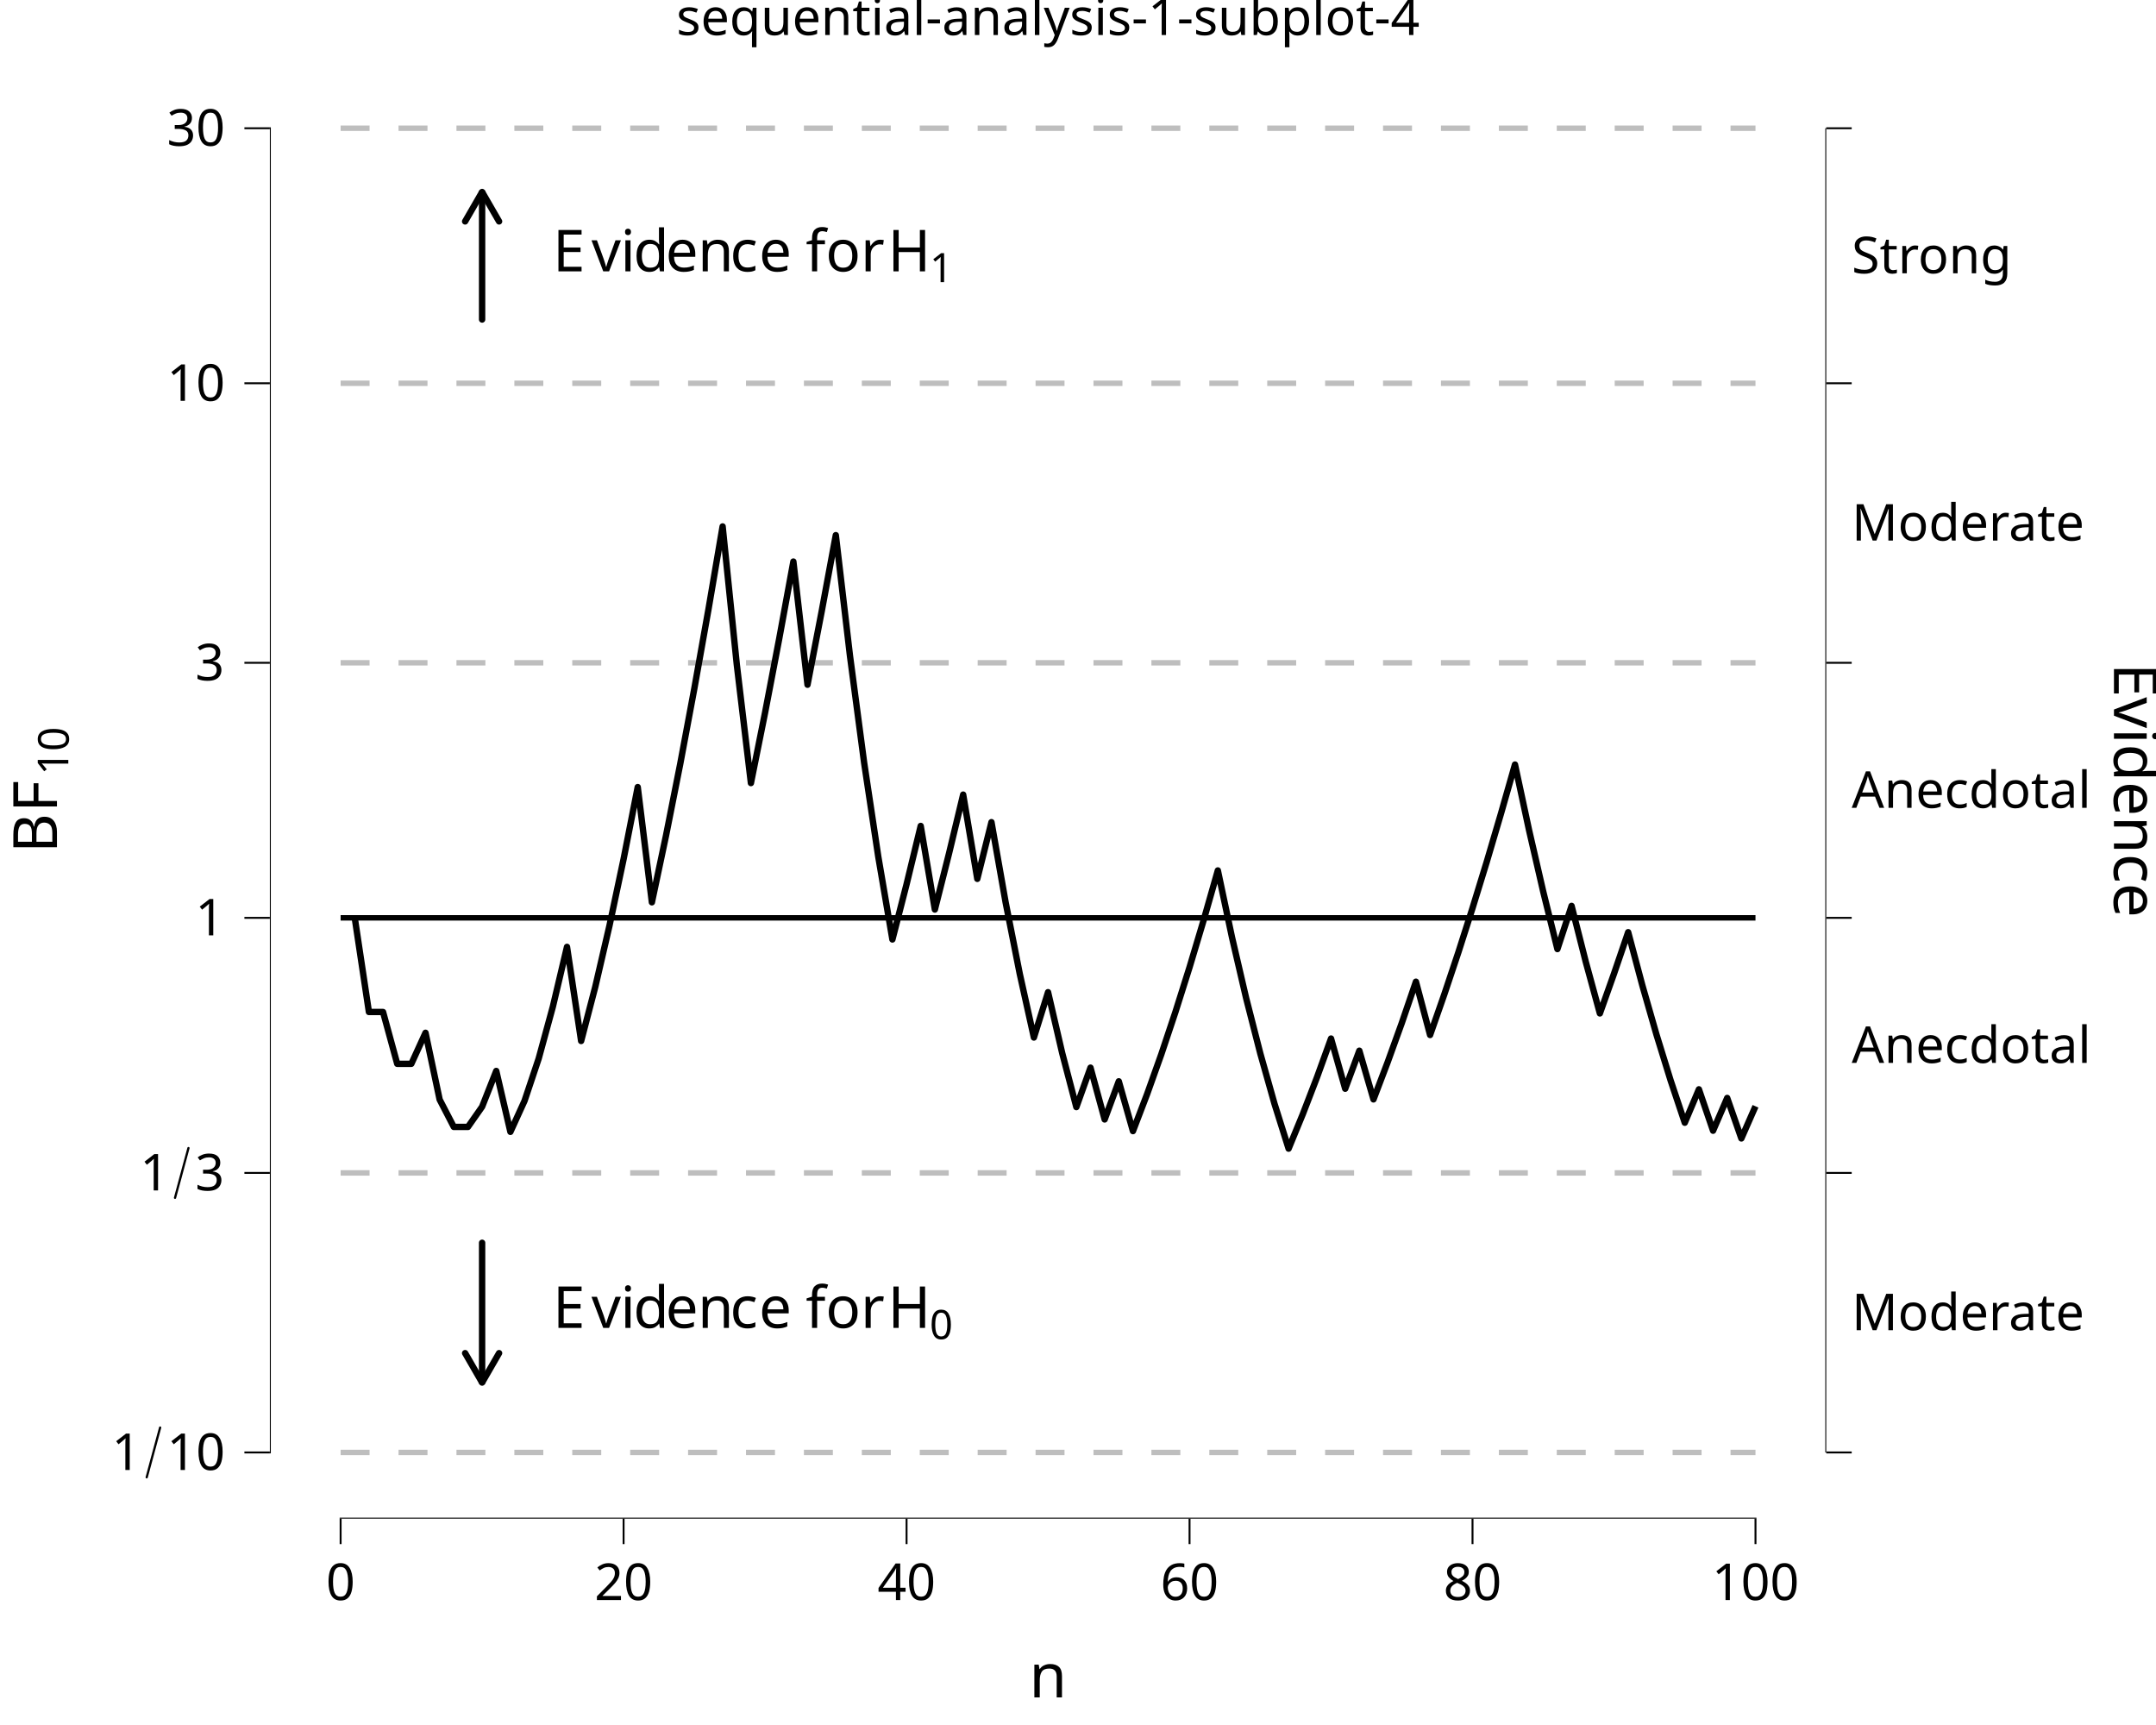
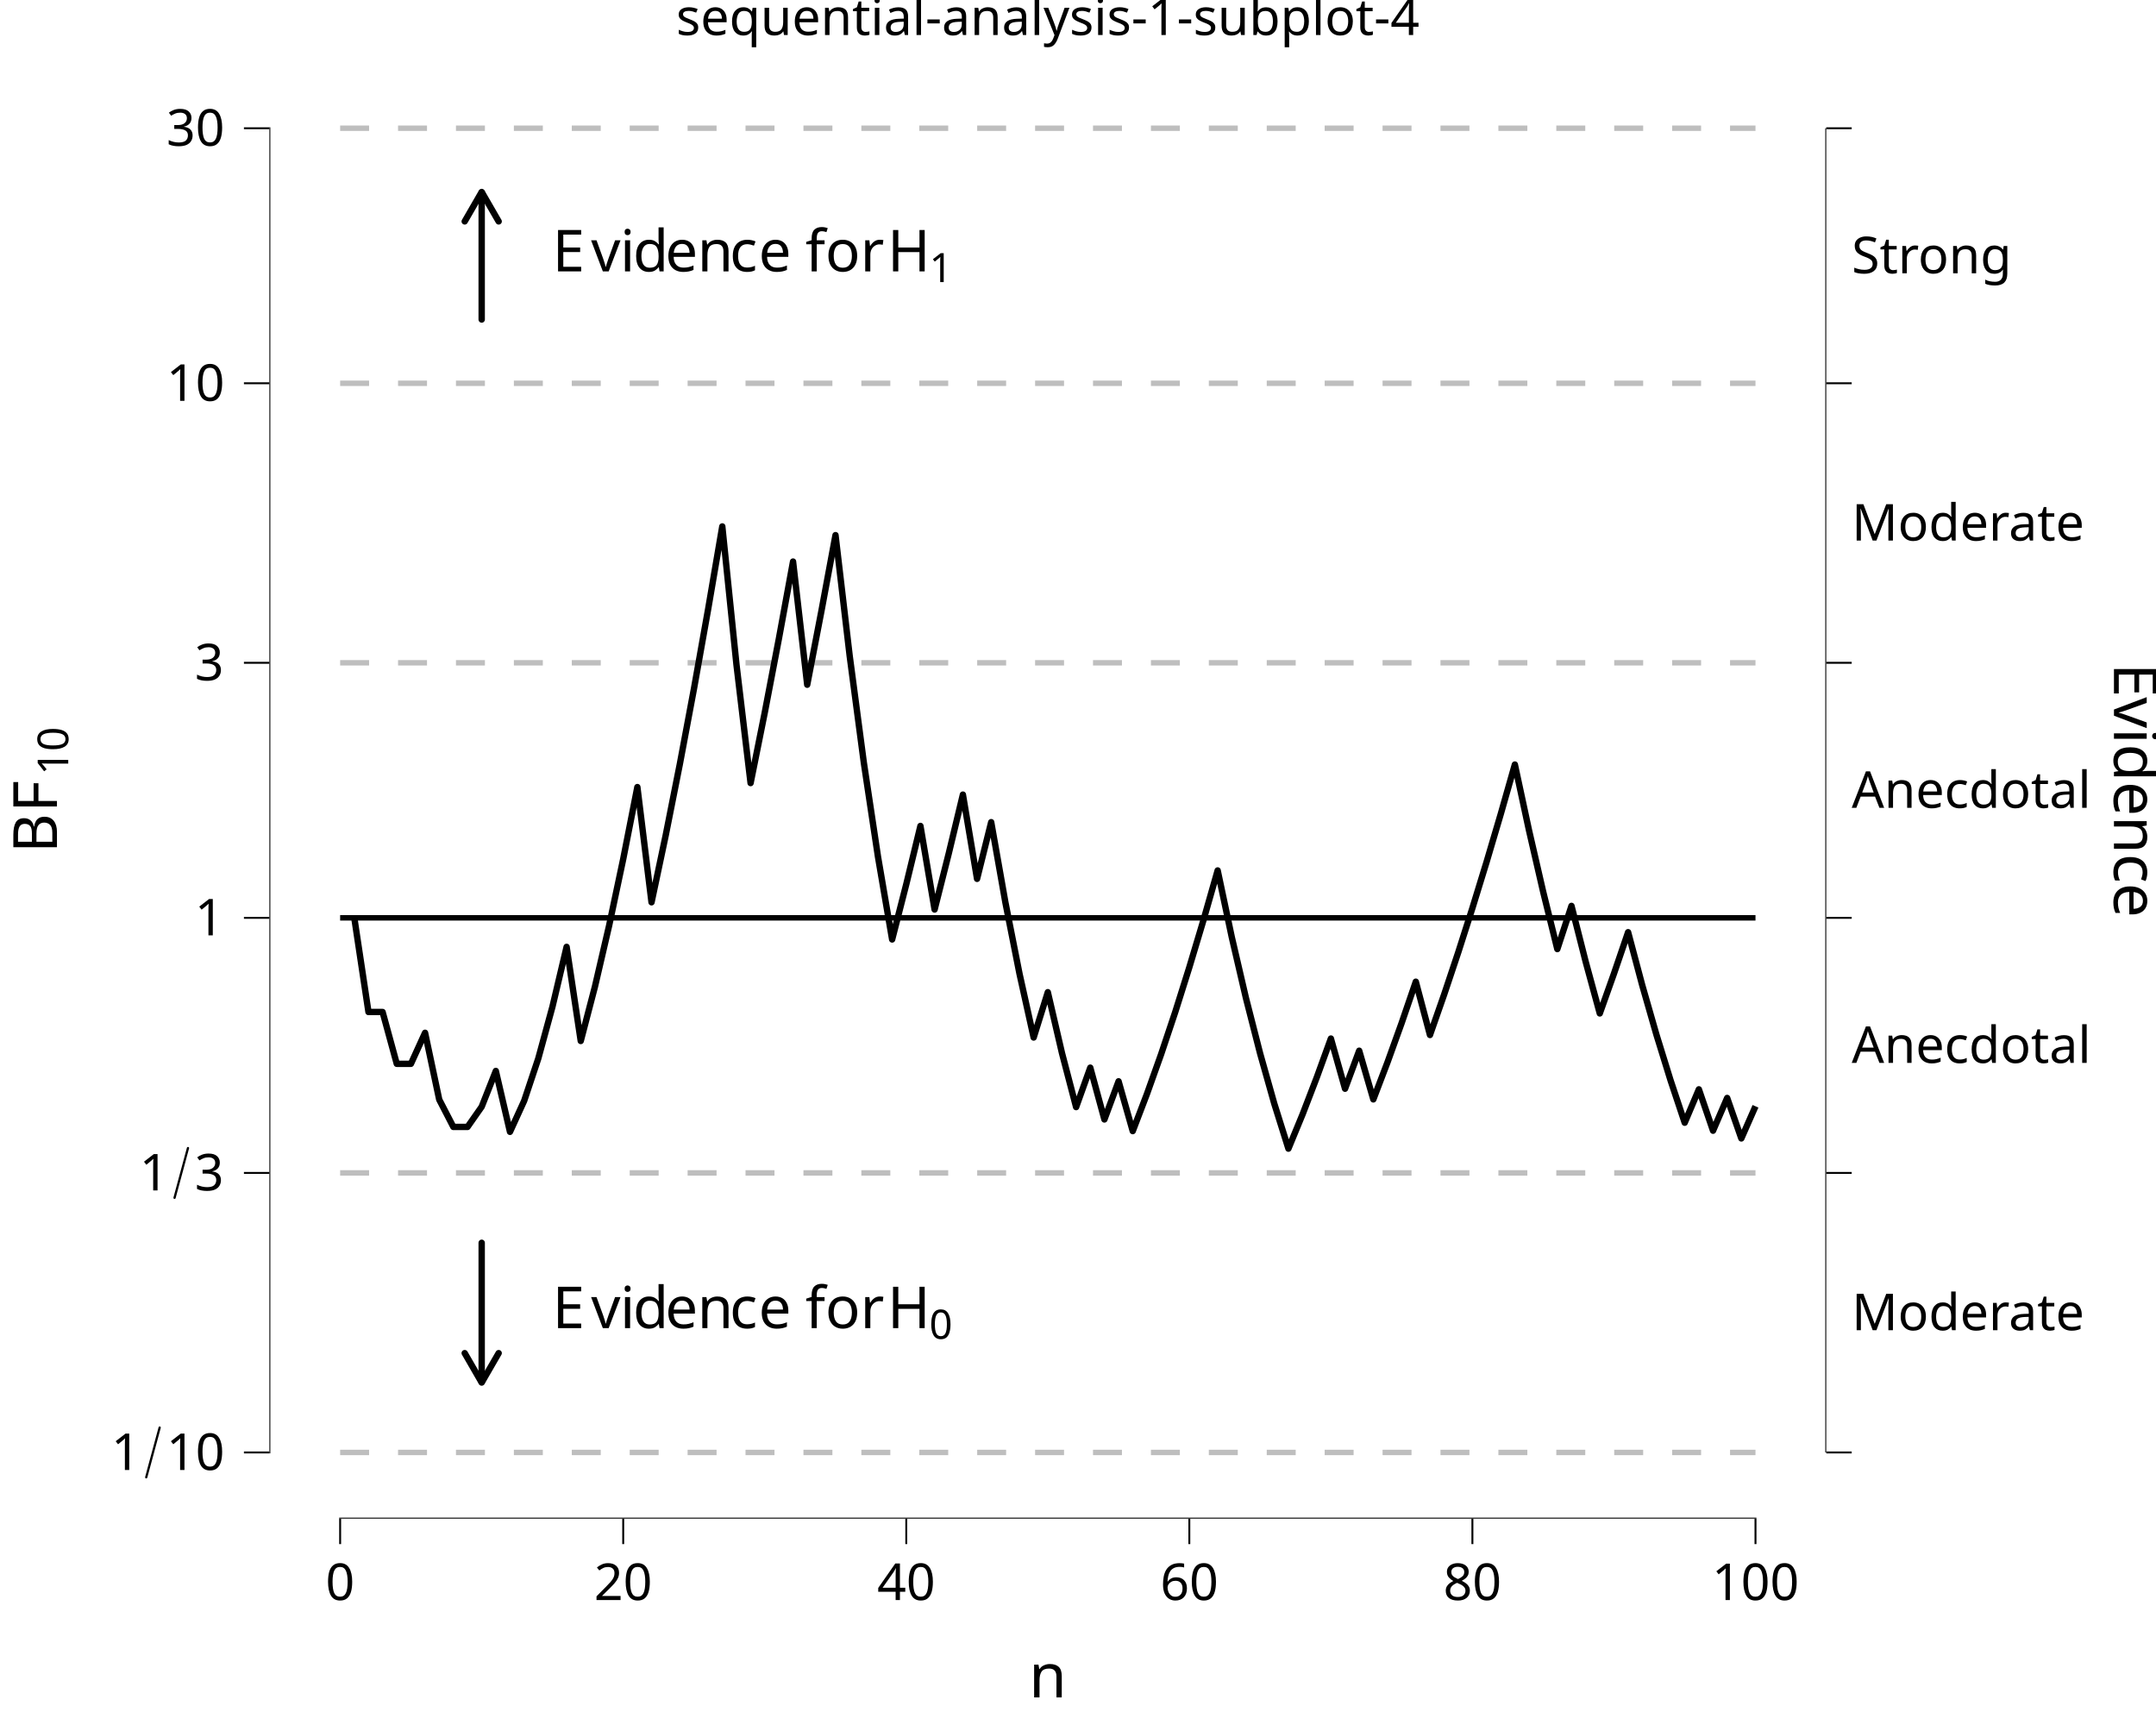
<svg xmlns="http://www.w3.org/2000/svg" class="svglite" data-engine-version="2.0" width="720.00pt" height="576.00pt" viewBox="0 0 720.00 576.00">
  <defs>
    <style type="text/css">
    .svglite line, .svglite polyline, .svglite polygon, .svglite path, .svglite rect, .svglite circle {
      fill: none;
      stroke: #000000;
      stroke-linecap: round;
      stroke-linejoin: round;
      stroke-miterlimit: 10.00;
    }
  </style>
  </defs>
  <rect width="100%" height="100%" style="stroke: none; fill: #FFFFFF;" />
  <defs>
    <clipPath id="cpMC4wMHw3MjAuMDB8MC4wMHw1NzYuMDA=">
      <rect x="0.00" y="0.00" width="720.00" height="576.00" />
    </clipPath>
  </defs>
  <g clip-path="url(#cpMC4wMHw3MjAuMDB8MC4wMHw1NzYuMDA=)">
-     <rect x="0" y="0.00" width="720.00" height="576.00" style="stroke-width: 10.67; stroke: none;" />
+     <rect x="-0" y="0.00" width="720.00" height="576.00" style="stroke-width: 10.67; stroke: none;" />
  </g>
  <defs>
-     <clipPath id="cpOTAuMTJ8NjA5Ljg4fDIwLjcxfDUwNy4wOQ==">
-       <rect x="90.12" y="20.71" width="519.76" height="486.39" />
+     <clipPath id="cpODkuOTZ8NjA5Ljg4fDIwLjcxfDUwNy4wOQ==">
+       <rect x="89.96" y="20.71" width="519.92" height="486.39" />
    </clipPath>
  </defs>
-   <g clip-path="url(#cpOTAuMTJ8NjA5Ljg4fDIwLjcxfDUwNy4wOQ==)">
-     <rect x="90.12" y="20.71" width="519.76" height="486.39" style="stroke-width: 10.67; stroke: none;" />
-     <line x1="113.75" y1="484.99" x2="586.25" y2="484.99" style="stroke-width: 1.81; stroke: #BEBEBE; stroke-dasharray: 9.67,9.67; stroke-linecap: butt;" />
-     <line x1="113.75" y1="391.65" x2="586.25" y2="391.65" style="stroke-width: 1.81; stroke: #BEBEBE; stroke-dasharray: 9.67,9.67; stroke-linecap: butt;" />
-     <line x1="113.75" y1="306.48" x2="586.25" y2="306.48" style="stroke-width: 1.81; stroke-linecap: butt;" />
-     <line x1="113.75" y1="221.32" x2="586.25" y2="221.32" style="stroke-width: 1.81; stroke: #BEBEBE; stroke-dasharray: 9.67,9.67; stroke-linecap: butt;" />
-     <line x1="113.75" y1="127.98" x2="586.25" y2="127.98" style="stroke-width: 1.81; stroke: #BEBEBE; stroke-dasharray: 9.67,9.67; stroke-linecap: butt;" />
-     <line x1="113.75" y1="42.82" x2="586.25" y2="42.82" style="stroke-width: 1.81; stroke: #BEBEBE; stroke-dasharray: 9.67,9.67; stroke-linecap: butt;" />
-     <polyline points="118.47,306.48 123.20,337.92 127.92,337.92 132.65,355.22 137.37,355.22 142.10,344.86 146.82,367.17 151.55,376.30 156.27,376.30 161.00,369.55 165.72,357.60 170.45,377.94 175.17,367.59 179.90,353.45 184.62,336.16 189.35,316.17 194.07,347.60 198.80,329.49 203.52,309.15 208.25,286.85 212.97,262.81 217.70,301.29 222.42,278.99 227.15,255.15 231.87,229.92 236.60,203.43 241.32,175.78 246.05,221.88 250.77,261.48 255.50,237.94 260.22,213.26 264.95,187.51 269.67,228.64 274.40,204.16 279.12,178.69 283.85,218.99 288.57,254.62 293.30,286.05 298.02,313.70 302.75,295.27 307.47,275.79 312.20,303.70 316.92,285.01 321.65,265.33 326.37,293.46 331.10,274.53 335.82,301.27 340.55,325.17 345.27,346.44 350.00,331.30 354.72,351.64 359.45,369.67 364.17,356.50 368.90,373.80 373.62,361.06 378.35,377.69 383.07,365.35 387.80,352.10 392.52,337.97 397.25,322.99 401.97,307.21 406.70,290.65 411.42,312.95 416.15,333.29 420.88,351.77 425.60,368.50 430.33,383.55 435.05,372.08 439.78,359.81 444.50,346.78 449.23,363.54 453.95,350.84 458.68,367.10 463.40,354.70 468.13,341.60 472.85,327.80 477.58,345.60 482.30,332.12 487.03,317.98 491.75,303.22 496.48,287.83 501.20,271.85 505.93,255.29 510.65,277.29 515.38,297.81 520.10,316.91 524.83,302.49 529.55,321.10 534.28,338.40 539.00,325.12 543.73,311.27 548.45,328.99 553.18,345.47 557.90,360.75 562.63,374.89 567.35,363.74 572.08,377.56 576.80,366.62 581.53,380.14 586.25,369.40 " style="stroke-width: 2.13; stroke-linecap: butt;" />
-     <line x1="161.00" y1="414.98" x2="161.00" y2="461.65" style="stroke-width: 2.13; stroke-linejoin: bevel;" />
-     <polyline points="155.33,451.83 161.00,461.65 166.67,451.83 " style="stroke-width: 2.13; stroke-linejoin: bevel;" />
-     <line x1="161.00" y1="106.69" x2="161.00" y2="64.11" style="stroke-width: 2.13; stroke-linejoin: bevel;" />
-     <polyline points="166.67,73.93 161.00,64.11 155.33,73.93 " style="stroke-width: 2.13; stroke-linejoin: bevel;" />
-     <text x="184.62" y="443.40" style="font-size: 19.35px; font-family: sans;" textLength="12.91px" lengthAdjust="spacingAndGlyphs">E</text>
-     <text x="197.53" y="443.40" style="font-size: 19.35px; font-family: sans;" textLength="9.68px" lengthAdjust="spacingAndGlyphs">v</text>
-     <text x="207.21" y="443.40" style="font-size: 19.35px; font-family: sans;" textLength="4.30px" lengthAdjust="spacingAndGlyphs">i</text>
-     <text x="211.51" y="443.40" style="font-size: 19.35px; font-family: sans;" textLength="10.76px" lengthAdjust="spacingAndGlyphs">d</text>
-     <text x="222.27" y="443.40" style="font-size: 19.35px; font-family: sans;" textLength="10.76px" lengthAdjust="spacingAndGlyphs">e</text>
-     <text x="233.03" y="443.40" style="font-size: 19.35px; font-family: sans;" textLength="10.76px" lengthAdjust="spacingAndGlyphs">n</text>
-     <text x="243.79" y="443.40" style="font-size: 19.35px; font-family: sans;" textLength="9.68px" lengthAdjust="spacingAndGlyphs">c</text>
-     <text x="253.47" y="443.40" style="font-size: 19.35px; font-family: sans;" textLength="10.76px" lengthAdjust="spacingAndGlyphs">e</text>
-     <text x="264.23" y="443.40" style="font-size: 19.35px; font-family: sans;" textLength="4.84px" lengthAdjust="spacingAndGlyphs"> </text>
-     <text x="269.07" y="443.40" style="font-size: 19.35px; font-family: sans;" textLength="22.58px" lengthAdjust="spacingAndGlyphs">for</text>
-     <text x="291.65" y="443.40" style="font-size: 19.35px; font-family: sans;" textLength="4.84px" lengthAdjust="spacingAndGlyphs"> </text>
-     <text x="296.49" y="443.40" style="font-size: 19.35px; font-family: sans;" textLength="13.98px" lengthAdjust="spacingAndGlyphs">H</text>
-     <text x="310.47" y="447.13" style="font-size: 13.54px; font-family: sans;" textLength="7.53px" lengthAdjust="spacingAndGlyphs">0</text>
-     <text x="184.62" y="90.61" style="font-size: 19.35px; font-family: sans;" textLength="12.91px" lengthAdjust="spacingAndGlyphs">E</text>
-     <text x="197.53" y="90.61" style="font-size: 19.35px; font-family: sans;" textLength="9.68px" lengthAdjust="spacingAndGlyphs">v</text>
-     <text x="207.21" y="90.61" style="font-size: 19.35px; font-family: sans;" textLength="4.30px" lengthAdjust="spacingAndGlyphs">i</text>
-     <text x="211.51" y="90.61" style="font-size: 19.35px; font-family: sans;" textLength="10.76px" lengthAdjust="spacingAndGlyphs">d</text>
-     <text x="222.27" y="90.61" style="font-size: 19.35px; font-family: sans;" textLength="10.76px" lengthAdjust="spacingAndGlyphs">e</text>
-     <text x="233.03" y="90.61" style="font-size: 19.35px; font-family: sans;" textLength="10.76px" lengthAdjust="spacingAndGlyphs">n</text>
-     <text x="243.79" y="90.61" style="font-size: 19.35px; font-family: sans;" textLength="9.68px" lengthAdjust="spacingAndGlyphs">c</text>
-     <text x="253.47" y="90.61" style="font-size: 19.35px; font-family: sans;" textLength="10.76px" lengthAdjust="spacingAndGlyphs">e</text>
-     <text x="264.23" y="90.61" style="font-size: 19.35px; font-family: sans;" textLength="4.84px" lengthAdjust="spacingAndGlyphs"> </text>
-     <text x="269.07" y="90.61" style="font-size: 19.35px; font-family: sans;" textLength="22.58px" lengthAdjust="spacingAndGlyphs">for</text>
-     <text x="291.65" y="90.61" style="font-size: 19.35px; font-family: sans;" textLength="4.84px" lengthAdjust="spacingAndGlyphs"> </text>
-     <text x="296.49" y="90.61" style="font-size: 19.35px; font-family: sans;" textLength="13.98px" lengthAdjust="spacingAndGlyphs">H</text>
-     <text x="310.47" y="94.21" style="font-size: 13.54px; font-family: sans;" textLength="7.53px" lengthAdjust="spacingAndGlyphs">1</text>
-     <line x1="113.43" y1="507.09" x2="586.57" y2="507.09" style="stroke-width: 0.64; stroke-linecap: butt;" />
-     <line x1="90.12" y1="485.30" x2="90.12" y2="42.50" style="stroke-width: 0.64; stroke-linecap: butt;" />
+   <g clip-path="url(#cpODkuOTZ8NjA5Ljg4fDIwLjcxfDUwNy4wOQ==)">
+     <rect x="89.96" y="20.71" width="519.92" height="486.39" style="stroke-width: 10.67; stroke: none;" />
+     <line x1="113.59" y1="484.99" x2="586.25" y2="484.99" style="stroke-width: 1.81; stroke: #BEBEBE; stroke-dasharray: 9.67,9.67; stroke-linecap: butt;" />
+     <line x1="113.59" y1="391.65" x2="586.25" y2="391.65" style="stroke-width: 1.81; stroke: #BEBEBE; stroke-dasharray: 9.67,9.67; stroke-linecap: butt;" />
+     <line x1="113.59" y1="306.48" x2="586.25" y2="306.48" style="stroke-width: 1.81; stroke-linecap: butt;" />
+     <line x1="113.59" y1="221.32" x2="586.25" y2="221.32" style="stroke-width: 1.81; stroke: #BEBEBE; stroke-dasharray: 9.67,9.67; stroke-linecap: butt;" />
+     <line x1="113.59" y1="127.98" x2="586.25" y2="127.98" style="stroke-width: 1.81; stroke: #BEBEBE; stroke-dasharray: 9.67,9.67; stroke-linecap: butt;" />
+     <line x1="113.59" y1="42.82" x2="586.25" y2="42.82" style="stroke-width: 1.81; stroke: #BEBEBE; stroke-dasharray: 9.67,9.67; stroke-linecap: butt;" />
+     <polyline points="118.32,306.48 123.05,337.92 127.77,337.92 132.50,355.22 137.23,355.22 141.95,344.86 146.68,367.17 151.40,376.30 156.13,376.30 160.86,369.55 165.58,357.60 170.31,377.94 175.04,367.59 179.76,353.45 184.49,336.16 189.22,316.17 193.94,347.60 198.67,329.49 203.40,309.15 208.12,286.85 212.85,262.81 217.58,301.29 222.30,278.99 227.03,255.15 231.76,229.92 236.48,203.43 241.21,175.78 245.94,221.88 250.66,261.48 255.39,237.94 260.11,213.26 264.84,187.51 269.57,228.64 274.29,204.16 279.02,178.69 283.75,218.99 288.47,254.62 293.20,286.05 297.93,313.70 302.65,295.27 307.38,275.79 312.11,303.70 316.83,285.01 321.56,265.33 326.29,293.46 331.01,274.53 335.74,301.27 340.47,325.17 345.19,346.44 349.92,331.30 354.65,351.64 359.37,369.67 364.10,356.50 368.82,373.80 373.55,361.06 378.28,377.69 383.00,365.35 387.73,352.10 392.46,337.97 397.18,322.99 401.91,307.21 406.64,290.65 411.36,312.95 416.09,333.29 420.82,351.77 425.54,368.50 430.27,383.55 435.00,372.08 439.72,359.81 444.45,346.78 449.18,363.54 453.90,350.84 458.63,367.10 463.36,354.70 468.08,341.60 472.81,327.80 477.54,345.60 482.26,332.12 486.99,317.98 491.71,303.22 496.44,287.83 501.17,271.85 505.89,255.29 510.62,277.29 515.35,297.81 520.07,316.91 524.80,302.49 529.53,321.10 534.25,338.40 538.98,325.12 543.71,311.27 548.43,328.99 553.16,345.47 557.89,360.75 562.61,374.89 567.34,363.74 572.07,377.56 576.79,366.62 581.52,380.14 586.25,369.40 " style="stroke-width: 2.13; stroke-linecap: butt;" />
+     <line x1="160.86" y1="414.98" x2="160.86" y2="461.65" style="stroke-width: 2.13; stroke-linejoin: bevel;" />
+     <polyline points="155.19,451.83 160.86,461.65 166.53,451.83 " style="stroke-width: 2.13; stroke-linejoin: bevel;" />
+     <line x1="160.86" y1="106.69" x2="160.86" y2="64.11" style="stroke-width: 2.13; stroke-linejoin: bevel;" />
+     <polyline points="166.53,73.93 160.86,64.11 155.19,73.93 " style="stroke-width: 2.13; stroke-linejoin: bevel;" />
+     <text x="184.49" y="443.48" style="font-size: 19.35px; font-family: sans;" textLength="12.91px" lengthAdjust="spacingAndGlyphs">E</text>
+     <text x="197.40" y="443.48" style="font-size: 19.35px; font-family: sans;" textLength="9.68px" lengthAdjust="spacingAndGlyphs">v</text>
+     <text x="207.08" y="443.48" style="font-size: 19.35px; font-family: sans;" textLength="4.30px" lengthAdjust="spacingAndGlyphs">i</text>
+     <text x="211.38" y="443.48" style="font-size: 19.35px; font-family: sans;" textLength="10.76px" lengthAdjust="spacingAndGlyphs">d</text>
+     <text x="222.14" y="443.48" style="font-size: 19.35px; font-family: sans;" textLength="10.76px" lengthAdjust="spacingAndGlyphs">e</text>
+     <text x="232.90" y="443.48" style="font-size: 19.35px; font-family: sans;" textLength="10.76px" lengthAdjust="spacingAndGlyphs">n</text>
+     <text x="243.66" y="443.48" style="font-size: 19.35px; font-family: sans;" textLength="9.68px" lengthAdjust="spacingAndGlyphs">c</text>
+     <text x="253.34" y="443.48" style="font-size: 19.35px; font-family: sans;" textLength="10.76px" lengthAdjust="spacingAndGlyphs">e</text>
+     <text x="264.10" y="443.48" style="font-size: 19.35px; font-family: sans;" textLength="4.84px" lengthAdjust="spacingAndGlyphs"> </text>
+     <text x="268.94" y="443.48" style="font-size: 19.35px; font-family: sans;" textLength="22.58px" lengthAdjust="spacingAndGlyphs">for</text>
+     <text x="291.52" y="443.48" style="font-size: 19.35px; font-family: sans;" textLength="4.84px" lengthAdjust="spacingAndGlyphs"> </text>
+     <text x="296.36" y="443.48" style="font-size: 19.35px; font-family: sans;" textLength="13.98px" lengthAdjust="spacingAndGlyphs">H</text>
+     <text x="310.34" y="447.05" style="font-size: 13.54px; font-family: sans;" textLength="7.53px" lengthAdjust="spacingAndGlyphs">0</text>
+     <text x="184.49" y="90.62" style="font-size: 19.35px; font-family: sans;" textLength="12.91px" lengthAdjust="spacingAndGlyphs">E</text>
+     <text x="197.40" y="90.62" style="font-size: 19.35px; font-family: sans;" textLength="9.68px" lengthAdjust="spacingAndGlyphs">v</text>
+     <text x="207.08" y="90.62" style="font-size: 19.35px; font-family: sans;" textLength="4.30px" lengthAdjust="spacingAndGlyphs">i</text>
+     <text x="211.38" y="90.62" style="font-size: 19.35px; font-family: sans;" textLength="10.76px" lengthAdjust="spacingAndGlyphs">d</text>
+     <text x="222.14" y="90.62" style="font-size: 19.35px; font-family: sans;" textLength="10.76px" lengthAdjust="spacingAndGlyphs">e</text>
+     <text x="232.90" y="90.62" style="font-size: 19.35px; font-family: sans;" textLength="10.76px" lengthAdjust="spacingAndGlyphs">n</text>
+     <text x="243.66" y="90.62" style="font-size: 19.35px; font-family: sans;" textLength="9.68px" lengthAdjust="spacingAndGlyphs">c</text>
+     <text x="253.34" y="90.62" style="font-size: 19.35px; font-family: sans;" textLength="10.76px" lengthAdjust="spacingAndGlyphs">e</text>
+     <text x="264.10" y="90.62" style="font-size: 19.35px; font-family: sans;" textLength="4.84px" lengthAdjust="spacingAndGlyphs"> </text>
+     <text x="268.94" y="90.62" style="font-size: 19.35px; font-family: sans;" textLength="22.58px" lengthAdjust="spacingAndGlyphs">for</text>
+     <text x="291.52" y="90.62" style="font-size: 19.35px; font-family: sans;" textLength="4.84px" lengthAdjust="spacingAndGlyphs"> </text>
+     <text x="296.36" y="90.62" style="font-size: 19.35px; font-family: sans;" textLength="13.98px" lengthAdjust="spacingAndGlyphs">H</text>
+     <text x="310.34" y="94.20" style="font-size: 13.54px; font-family: sans;" textLength="7.53px" lengthAdjust="spacingAndGlyphs">1</text>
+     <line x1="113.27" y1="507.09" x2="586.56" y2="507.09" style="stroke-width: 0.64; stroke-linecap: butt;" />
+     <line x1="89.96" y1="485.30" x2="89.96" y2="42.50" style="stroke-width: 0.64; stroke-linecap: butt;" />
    <line x1="609.88" y1="484.99" x2="609.88" y2="42.82" style="stroke-width: 0.64; stroke-linecap: butt;" />
-     <rect x="90.12" y="20.71" width="519.76" height="486.39" style="stroke-width: 0.00; stroke: none;" />
+     <rect x="89.96" y="20.71" width="519.92" height="486.39" style="stroke-width: 0.00; stroke: none;" />
  </g>
  <g clip-path="url(#cpMC4wMHw3MjAuMDB8MC4wMHw1NzYuMDA=)">
-     <polyline points="90.12,507.09 90.12,20.71 " style="stroke-width: 0.00; stroke: none; stroke-linecap: butt;" />
-     <text x="37.29" y="490.84" style="font-size: 17.00px; font-family: sans;" textLength="9.46px" lengthAdjust="spacingAndGlyphs">1</text>
-     <polyline points="48.99,493.29 53.48,476.68 " style="stroke-width: 0.75;" />
-     <text x="55.73" y="490.84" style="font-size: 17.00px; font-family: sans;" textLength="18.91px" lengthAdjust="spacingAndGlyphs">10</text>
-     <text x="46.75" y="397.50" style="font-size: 17.00px; font-family: sans;" textLength="9.46px" lengthAdjust="spacingAndGlyphs">1</text>
-     <polyline points="58.45,399.96 62.94,383.35 " style="stroke-width: 0.75;" />
-     <text x="65.19" y="397.50" style="font-size: 17.00px; font-family: sans;" textLength="9.46px" lengthAdjust="spacingAndGlyphs">3</text>
-     <text x="65.19" y="312.33" style="font-size: 17.00px; font-family: sans;" textLength="9.46px" lengthAdjust="spacingAndGlyphs">1</text>
-     <text x="65.19" y="227.17" style="font-size: 17.00px; font-family: sans;" textLength="9.46px" lengthAdjust="spacingAndGlyphs">3</text>
-     <text x="55.73" y="133.84" style="font-size: 17.00px; font-family: sans;" textLength="18.91px" lengthAdjust="spacingAndGlyphs">10</text>
-     <text x="55.73" y="48.67" style="font-size: 17.00px; font-family: sans;" textLength="18.91px" lengthAdjust="spacingAndGlyphs">30</text>
-     <polyline points="81.62,484.99 90.12,484.99 " style="stroke-width: 0.64; stroke-linecap: butt;" />
-     <polyline points="81.62,391.65 90.12,391.65 " style="stroke-width: 0.64; stroke-linecap: butt;" />
-     <polyline points="81.62,306.48 90.12,306.48 " style="stroke-width: 0.64; stroke-linecap: butt;" />
-     <polyline points="81.62,221.32 90.12,221.32 " style="stroke-width: 0.64; stroke-linecap: butt;" />
-     <polyline points="81.62,127.98 90.12,127.98 " style="stroke-width: 0.64; stroke-linecap: butt;" />
-     <polyline points="81.62,42.82 90.12,42.82 " style="stroke-width: 0.64; stroke-linecap: butt;" />
+     <polyline points="89.96,507.09 89.96,20.71 " style="stroke-width: 0.00; stroke: none; stroke-linecap: butt;" />
+     <text x="37.13" y="490.84" style="font-size: 17.00px; font-family: sans;" textLength="9.46px" lengthAdjust="spacingAndGlyphs">1</text>
+     <polyline points="48.83,493.29 53.32,476.68 " style="stroke-width: 0.75;" />
+     <text x="55.57" y="490.84" style="font-size: 17.00px; font-family: sans;" textLength="18.91px" lengthAdjust="spacingAndGlyphs">10</text>
+     <text x="46.58" y="397.50" style="font-size: 17.00px; font-family: sans;" textLength="9.46px" lengthAdjust="spacingAndGlyphs">1</text>
+     <polyline points="58.29,399.96 62.78,383.35 " style="stroke-width: 0.75;" />
+     <text x="65.03" y="397.50" style="font-size: 17.00px; font-family: sans;" textLength="9.46px" lengthAdjust="spacingAndGlyphs">3</text>
+     <text x="65.03" y="312.33" style="font-size: 17.00px; font-family: sans;" textLength="9.46px" lengthAdjust="spacingAndGlyphs">1</text>
+     <text x="65.03" y="227.17" style="font-size: 17.00px; font-family: sans;" textLength="9.46px" lengthAdjust="spacingAndGlyphs">3</text>
+     <text x="55.57" y="133.84" style="font-size: 17.00px; font-family: sans;" textLength="18.91px" lengthAdjust="spacingAndGlyphs">10</text>
+     <text x="55.57" y="48.67" style="font-size: 17.00px; font-family: sans;" textLength="18.91px" lengthAdjust="spacingAndGlyphs">30</text>
+     <polyline points="81.46,484.99 89.96,484.99 " style="stroke-width: 0.64; stroke-linecap: butt;" />
+     <polyline points="81.46,391.65 89.96,391.65 " style="stroke-width: 0.64; stroke-linecap: butt;" />
+     <polyline points="81.46,306.48 89.96,306.48 " style="stroke-width: 0.64; stroke-linecap: butt;" />
+     <polyline points="81.46,221.32 89.96,221.32 " style="stroke-width: 0.64; stroke-linecap: butt;" />
+     <polyline points="81.46,127.98 89.96,127.98 " style="stroke-width: 0.64; stroke-linecap: butt;" />
+     <polyline points="81.46,42.82 89.96,42.82 " style="stroke-width: 0.64; stroke-linecap: butt;" />
    <polyline points="609.88,507.09 609.88,20.71 " style="stroke-width: 0.00; stroke: none; stroke-linecap: butt;" />
    <polyline points="618.38,484.99 609.88,484.99 " style="stroke-width: 0.64; stroke-linecap: butt;" />
    <polyline points="618.38,438.32 609.88,438.32 " style="stroke-width: 0.64; stroke: none; stroke-linecap: butt;" />
    <polyline points="618.38,391.65 609.88,391.65 " style="stroke-width: 0.64; stroke-linecap: butt;" />
    <polyline points="618.38,349.07 609.88,349.07 " style="stroke-width: 0.64; stroke: none; stroke-linecap: butt;" />
    <polyline points="618.38,306.48 609.88,306.48 " style="stroke-width: 0.64; stroke-linecap: butt;" />
    <polyline points="618.38,263.90 609.88,263.90 " style="stroke-width: 0.64; stroke: none; stroke-linecap: butt;" />
    <polyline points="618.38,221.32 609.88,221.32 " style="stroke-width: 0.64; stroke-linecap: butt;" />
    <polyline points="618.38,174.65 609.88,174.65 " style="stroke-width: 0.64; stroke: none; stroke-linecap: butt;" />
    <polyline points="618.38,127.98 609.88,127.98 " style="stroke-width: 0.64; stroke-linecap: butt;" />
    <polyline points="618.38,85.40 609.88,85.40 " style="stroke-width: 0.64; stroke: none; stroke-linecap: butt;" />
    <polyline points="618.38,42.82 609.88,42.82 " style="stroke-width: 0.64; stroke-linecap: butt;" />
    <text x="618.38" y="444.17" style="font-size: 17.00px; font-family: sans;" textLength="71.83px" lengthAdjust="spacingAndGlyphs">Moderate</text>
    <text x="618.38" y="354.92" style="font-size: 17.00px; font-family: sans;" textLength="75.62px" lengthAdjust="spacingAndGlyphs">Anecdotal</text>
    <text x="618.38" y="269.75" style="font-size: 17.00px; font-family: sans;" textLength="75.62px" lengthAdjust="spacingAndGlyphs">Anecdotal</text>
    <text x="618.38" y="180.50" style="font-size: 17.00px; font-family: sans;" textLength="71.83px" lengthAdjust="spacingAndGlyphs">Moderate</text>
    <text x="618.38" y="91.25" style="font-size: 17.00px; font-family: sans;" textLength="50.09px" lengthAdjust="spacingAndGlyphs">Strong</text>
-     <polyline points="90.12,507.09 609.88,507.09 " style="stroke-width: 0.00; stroke: none; stroke-linecap: butt;" />
-     <polyline points="113.75,515.60 113.75,507.09 " style="stroke-width: 0.64; stroke-linecap: butt;" />
-     <polyline points="208.25,515.60 208.25,507.09 " style="stroke-width: 0.64; stroke-linecap: butt;" />
-     <polyline points="302.75,515.60 302.75,507.09 " style="stroke-width: 0.64; stroke-linecap: butt;" />
-     <polyline points="397.25,515.60 397.25,507.09 " style="stroke-width: 0.64; stroke-linecap: butt;" />
-     <polyline points="491.75,515.60 491.75,507.09 " style="stroke-width: 0.64; stroke-linecap: butt;" />
+     <polyline points="89.96,507.09 609.88,507.09 " style="stroke-width: 0.00; stroke: none; stroke-linecap: butt;" />
+     <polyline points="113.59,515.60 113.59,507.09 " style="stroke-width: 0.64; stroke-linecap: butt;" />
+     <polyline points="208.12,515.60 208.12,507.09 " style="stroke-width: 0.64; stroke-linecap: butt;" />
+     <polyline points="302.65,515.60 302.65,507.09 " style="stroke-width: 0.64; stroke-linecap: butt;" />
+     <polyline points="397.18,515.60 397.18,507.09 " style="stroke-width: 0.64; stroke-linecap: butt;" />
+     <polyline points="491.71,515.60 491.71,507.09 " style="stroke-width: 0.64; stroke-linecap: butt;" />
    <polyline points="586.25,515.60 586.25,507.09 " style="stroke-width: 0.64; stroke-linecap: butt;" />
-     <text x="113.75" y="534.27" text-anchor="middle" style="font-size: 17.00px; font-family: sans;" textLength="9.46px" lengthAdjust="spacingAndGlyphs">0</text>
-     <text x="208.25" y="534.27" text-anchor="middle" style="font-size: 17.00px; font-family: sans;" textLength="18.91px" lengthAdjust="spacingAndGlyphs">20</text>
-     <text x="302.75" y="534.27" text-anchor="middle" style="font-size: 17.00px; font-family: sans;" textLength="18.91px" lengthAdjust="spacingAndGlyphs">40</text>
-     <text x="397.25" y="534.27" text-anchor="middle" style="font-size: 17.00px; font-family: sans;" textLength="18.91px" lengthAdjust="spacingAndGlyphs">60</text>
-     <text x="491.75" y="534.27" text-anchor="middle" style="font-size: 17.00px; font-family: sans;" textLength="18.91px" lengthAdjust="spacingAndGlyphs">80</text>
+     <text x="113.59" y="534.27" text-anchor="middle" style="font-size: 17.00px; font-family: sans;" textLength="9.46px" lengthAdjust="spacingAndGlyphs">0</text>
+     <text x="208.12" y="534.27" text-anchor="middle" style="font-size: 17.00px; font-family: sans;" textLength="18.91px" lengthAdjust="spacingAndGlyphs">20</text>
+     <text x="302.65" y="534.27" text-anchor="middle" style="font-size: 17.00px; font-family: sans;" textLength="18.91px" lengthAdjust="spacingAndGlyphs">40</text>
+     <text x="397.18" y="534.27" text-anchor="middle" style="font-size: 17.00px; font-family: sans;" textLength="18.91px" lengthAdjust="spacingAndGlyphs">60</text>
+     <text x="491.71" y="534.27" text-anchor="middle" style="font-size: 17.00px; font-family: sans;" textLength="18.91px" lengthAdjust="spacingAndGlyphs">80</text>
    <text x="586.25" y="534.27" text-anchor="middle" style="font-size: 17.00px; font-family: sans;" textLength="28.37px" lengthAdjust="spacingAndGlyphs">100</text>
-     <text x="350.00" y="566.78" text-anchor="middle" style="font-size: 20.40px; font-family: sans;" textLength="11.35px" lengthAdjust="spacingAndGlyphs">n</text>
+     <text x="349.92" y="566.78" text-anchor="middle" style="font-size: 20.40px; font-family: sans;" textLength="11.35px" lengthAdjust="spacingAndGlyphs">n</text>
    <text transform="translate(19.02,284.88) rotate(-90)" style="font-size: 20.40px; font-family: sans;" textLength="13.61px" lengthAdjust="spacingAndGlyphs">B</text>
    <text transform="translate(19.02,271.27) rotate(-90)" style="font-size: 20.40px; font-family: sans;" textLength="12.46px" lengthAdjust="spacingAndGlyphs">F</text>
-     <text transform="translate(22.81,258.81) rotate(-90)" style="font-size: 14.28px; font-family: sans;" textLength="7.94px" lengthAdjust="spacingAndGlyphs">1</text>
-     <text transform="translate(22.96,250.87) rotate(-90)" style="font-size: 14.28px; font-family: sans;" textLength="7.94px" lengthAdjust="spacingAndGlyphs">0</text>
+     <text transform="translate(22.79,258.81) rotate(-90)" style="font-size: 14.28px; font-family: sans;" textLength="7.94px" lengthAdjust="spacingAndGlyphs">1</text>
+     <text transform="translate(22.79,250.87) rotate(-90)" style="font-size: 14.28px; font-family: sans;" textLength="7.94px" lengthAdjust="spacingAndGlyphs">0</text>
    <text transform="translate(705.96,263.90) rotate(90)" text-anchor="middle" style="font-size: 20.40px; font-family: sans;" textLength="83.94px" lengthAdjust="spacingAndGlyphs">Evidence</text>
-     <text x="350.00" y="11.70" text-anchor="middle" style="font-size: 17.00px; font-family: sans;" textLength="235.32px" lengthAdjust="spacingAndGlyphs">sequential-analysis-1-subplot-4</text>
+     <text x="349.92" y="11.70" text-anchor="middle" style="font-size: 17.00px; font-family: sans;" textLength="235.32px" lengthAdjust="spacingAndGlyphs">sequential-analysis-1-subplot-4</text>
  </g>
</svg>
